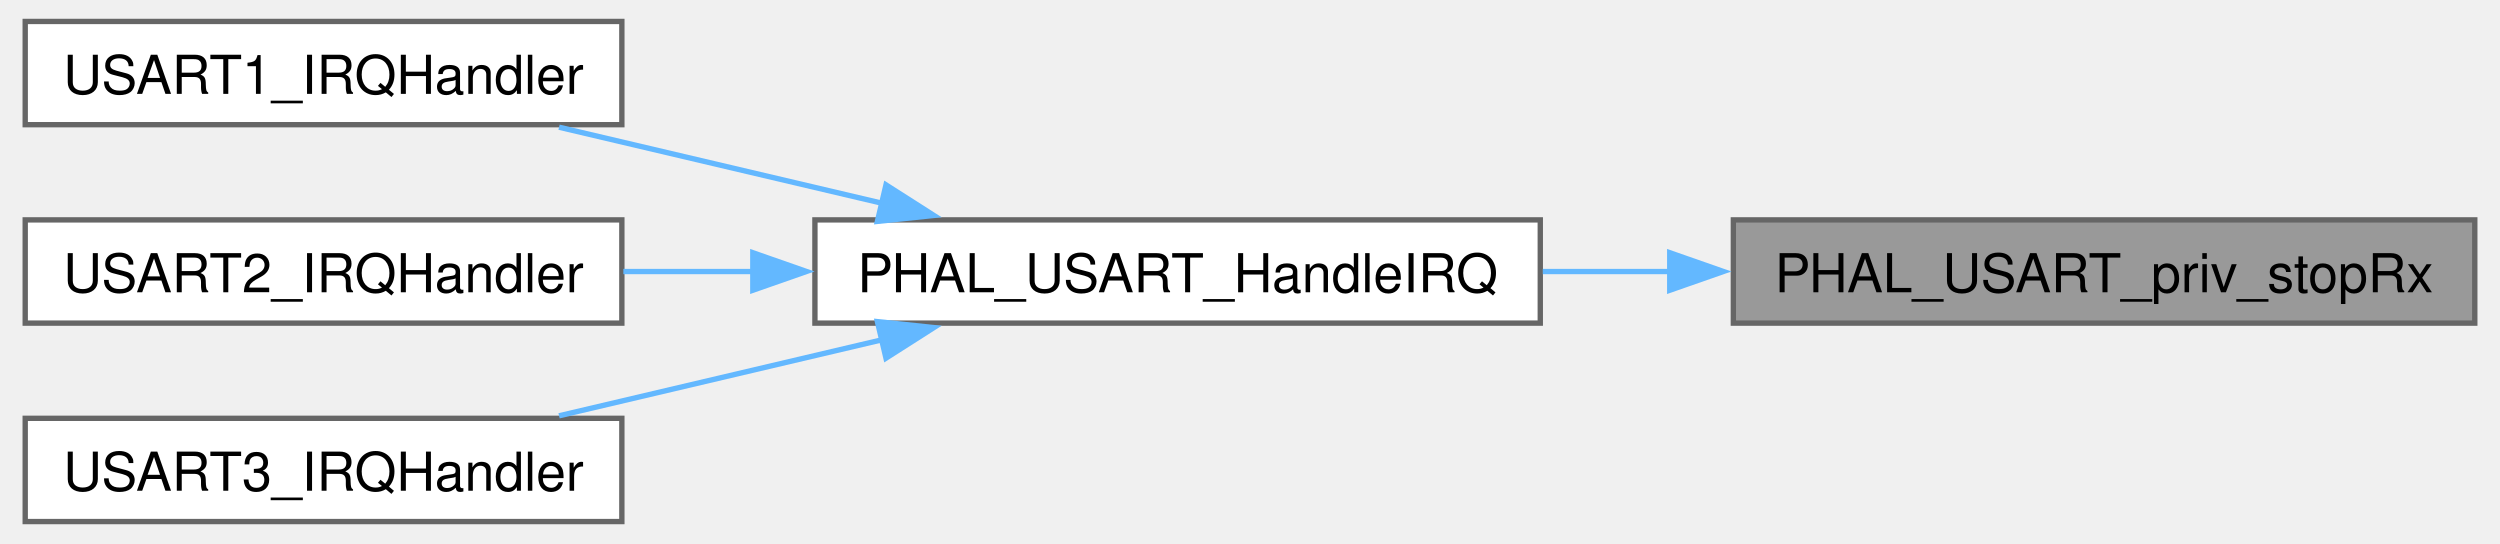
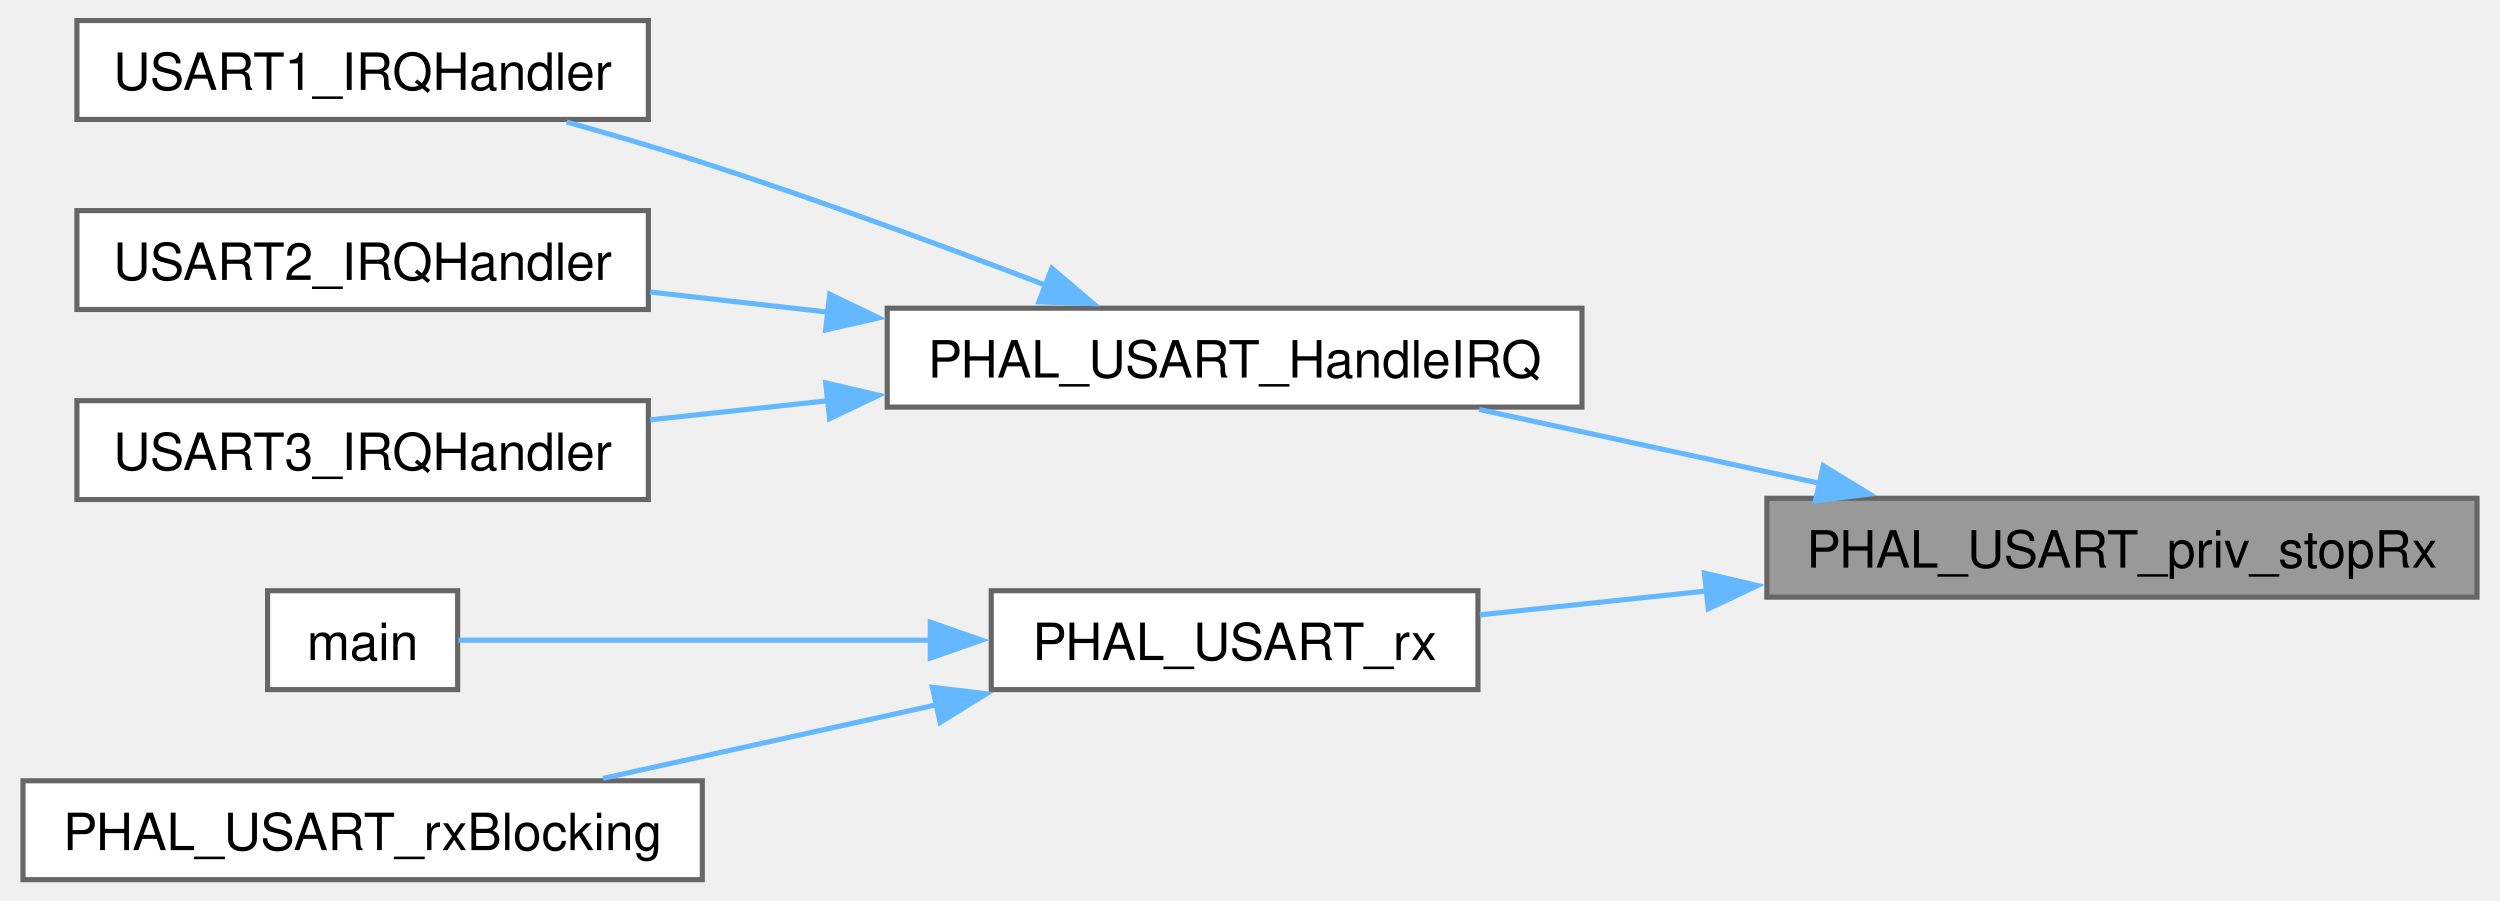
- <svg xmlns="http://www.w3.org/2000/svg" xmlns:xlink="http://www.w3.org/1999/xlink" width="465pt" height="101pt" viewBox="0.00 0.00 464.75 101.25">
-   <g id="graph0" class="graph" transform="scale(1 1) rotate(0) translate(4 97.25)">
+ <svg xmlns="http://www.w3.org/2000/svg" xmlns:xlink="http://www.w3.org/1999/xlink" width="486pt" height="175pt" viewBox="0.00 0.00 485.75 175.25">
+   <g id="graph0" class="graph" transform="scale(1 1) rotate(0) translate(4 171.25)">
    <g id="Node000001" class="node">
      <g id="a_Node000001">
-         <a xlink:title="Disable the receiver (CR1.RE) — used to end a one-shot reception.">
-           <polygon fill="#999999" stroke="#666666" points="456.75,-56.25 318.5,-56.25 318.5,-37 456.75,-37 456.75,-56.25" />
-           <text text-anchor="middle" x="387.62" y="-42.75" font-family="Helvetica,sans-Serif" font-size="10.00">PHAL_USART_priv_stopRx</text>
+         <a xlink:title="Disable the receiver and its DMA request line (CR1.RE, CR3.DMAR).">
+           <polygon fill="#999999" stroke="#666666" points="477.75,-74.25 339.5,-74.25 339.5,-55 477.75,-55 477.75,-74.25" />
+           <text text-anchor="middle" x="408.62" y="-60.75" font-family="Helvetica,sans-Serif" font-size="10.00">PHAL_USART_priv_stopRx</text>
        </a>
      </g>
    </g>
    <g id="Node000002" class="node">
      <g id="a_Node000002">
-         <a xlink:href="phal__G4_2usart_2usart_8c.html#a27c45d01ef8393b2dbfdf1d31f74799d" target="_top" xlink:title="On the IDLE line, finish the frame, re-arm if continuous, and notify the app.">
-           <polygon fill="white" stroke="#666666" points="282.5,-56.25 147.25,-56.25 147.25,-37 282.5,-37 282.5,-56.25" />
-           <text text-anchor="middle" x="214.88" y="-42.75" font-family="Helvetica,sans-Serif" font-size="10.00">PHAL_USART_HandleIRQ</text>
+         <a xlink:href="phal__G4_2usart_2usart_8c.html#a27c45d01ef8393b2dbfdf1d31f74799d" target="_top" xlink:title=" ">
+           <polygon fill="white" stroke="#666666" points="303.5,-111.25 168.25,-111.25 168.25,-92 303.5,-92 303.5,-111.25" />
+           <text text-anchor="middle" x="235.88" y="-97.75" font-family="Helvetica,sans-Serif" font-size="10.00">PHAL_USART_HandleIRQ</text>
        </a>
      </g>
    </g>
    <g id="edge1_Node000001_Node000002" class="edge">
      <g id="a_edge1_Node000001_Node000002">
        <a xlink:title=" ">
-           <path fill="none" stroke="#63b8ff" d="M306.91,-46.62C298.9,-46.62 290.83,-46.62 282.97,-46.62" />
-           <polygon fill="#63b8ff" stroke="#63b8ff" points="306.64,-50.13 316.64,-46.63 306.64,-43.13 306.64,-50.13" />
+           <path fill="none" stroke="#63b8ff" d="M349.93,-77.13C328.29,-81.82 303.99,-87.08 283.48,-91.53" />
+           <polygon fill="#63b8ff" stroke="#63b8ff" points="350.46,-80.59 359.49,-75.06 348.97,-73.75 350.46,-80.59" />
+         </a>
+       </g>
+     </g>
+     <g id="Node000006" class="node">
+       <g id="a_Node000006">
+         <a xlink:href="phal__G4_2usart_2usart_8c.html#a27947ba873516867132ffea0f99b4b2f" target="_top" xlink:title="Start a DMA-based reception, completed on the IDLE line.">
+           <polygon fill="white" stroke="#666666" points="283.25,-56.25 188.5,-56.25 188.5,-37 283.25,-37 283.25,-56.25" />
+           <text text-anchor="middle" x="235.88" y="-42.75" font-family="Helvetica,sans-Serif" font-size="10.00">PHAL_USART_rx</text>
+         </a>
+       </g>
+     </g>
+     <g id="edge5_Node000001_Node000006" class="edge">
+       <g id="a_edge5_Node000001_Node000006">
+         <a xlink:title=" ">
+           <path fill="none" stroke="#63b8ff" d="M328.13,-56.24C312.89,-54.64 297.39,-53 283.6,-51.55" />
+           <polygon fill="#63b8ff" stroke="#63b8ff" points="327.34,-59.68 337.65,-57.25 328.08,-52.72 327.34,-59.68" />
        </a>
      </g>
    </g>
    <g id="Node000003" class="node">
      <g id="a_Node000003">
        <a xlink:href="phal__G4_2usart_2usart_8c.html#a7139cd4baabbbcbab0c1fe6d7d4ae1cc" target="_top" xlink:title=" ">
-           <polygon fill="white" stroke="#666666" points="111.25,-93.25 0,-93.25 0,-74 111.25,-74 111.25,-93.25" />
-           <text text-anchor="middle" x="55.62" y="-79.75" font-family="Helvetica,sans-Serif" font-size="10.00">USART1_IRQHandler</text>
+           <polygon fill="white" stroke="#666666" points="121.75,-167.25 10.5,-167.25 10.5,-148 121.75,-148 121.75,-167.25" />
+           <text text-anchor="middle" x="66.12" y="-153.75" font-family="Helvetica,sans-Serif" font-size="10.00">USART1_IRQHandler</text>
        </a>
      </g>
    </g>
    <g id="edge2_Node000002_Node000003" class="edge">
      <g id="a_edge2_Node000002_Node000003">
        <a xlink:title=" ">
-           <path fill="none" stroke="#63b8ff" d="M159.91,-59.32C140.19,-63.96 118.17,-69.14 99.54,-73.53" />
-           <polygon fill="#63b8ff" stroke="#63b8ff" points="160.5,-62.78 169.43,-57.08 158.9,-55.97 160.5,-62.78" />
+           <path fill="none" stroke="#63b8ff" d="M199.18,-115.69C179.57,-123.2 154.72,-132.37 132.25,-139.62 123.77,-142.36 114.58,-145.06 105.86,-147.5" />
+           <polygon fill="#63b8ff" stroke="#63b8ff" points="200.3,-119.01 208.37,-112.14 197.78,-112.48 200.3,-119.01" />
        </a>
      </g>
    </g>
    <g id="Node000004" class="node">
      <g id="a_Node000004">
        <a xlink:href="phal__G4_2usart_2usart_8c.html#a0ca6fd0e6f77921dd1123539857ba0a8" target="_top" xlink:title=" ">
-           <polygon fill="white" stroke="#666666" points="111.25,-56.25 0,-56.25 0,-37 111.25,-37 111.25,-56.25" />
-           <text text-anchor="middle" x="55.62" y="-42.75" font-family="Helvetica,sans-Serif" font-size="10.00">USART2_IRQHandler</text>
+           <polygon fill="white" stroke="#666666" points="121.75,-130.25 10.5,-130.25 10.5,-111 121.75,-111 121.75,-130.25" />
+           <text text-anchor="middle" x="66.12" y="-116.75" font-family="Helvetica,sans-Serif" font-size="10.00">USART2_IRQHandler</text>
        </a>
      </g>
    </g>
    <g id="edge3_Node000002_Node000004" class="edge">
      <g id="a_edge3_Node000002_Node000004">
        <a xlink:title=" ">
-           <path fill="none" stroke="#63b8ff" d="M135.69,-46.62C127.52,-46.62 119.35,-46.62 111.53,-46.62" />
-           <polygon fill="#63b8ff" stroke="#63b8ff" points="135.67,-50.13 145.67,-46.63 135.67,-43.13 135.67,-50.13" />
+           <path fill="none" stroke="#63b8ff" d="M156.9,-110.46C145.14,-111.79 133.23,-113.14 122.09,-114.4" />
+           <polygon fill="#63b8ff" stroke="#63b8ff" points="157.05,-113.96 166.59,-109.36 156.26,-107.01 157.05,-113.96" />
        </a>
      </g>
    </g>
    <g id="Node000005" class="node">
      <g id="a_Node000005">
        <a xlink:href="phal__G4_2usart_2usart_8c.html#a0d108a3468b2051548183ee5ca2158a0" target="_top" xlink:title=" ">
-           <polygon fill="white" stroke="#666666" points="111.25,-19.25 0,-19.25 0,0 111.25,0 111.25,-19.25" />
-           <text text-anchor="middle" x="55.62" y="-5.75" font-family="Helvetica,sans-Serif" font-size="10.00">USART3_IRQHandler</text>
+           <polygon fill="white" stroke="#666666" points="121.75,-93.25 10.5,-93.25 10.5,-74 121.75,-74 121.75,-93.25" />
+           <text text-anchor="middle" x="66.12" y="-79.75" font-family="Helvetica,sans-Serif" font-size="10.00">USART3_IRQHandler</text>
        </a>
      </g>
    </g>
    <g id="edge4_Node000002_Node000005" class="edge">
      <g id="a_edge4_Node000002_Node000005">
        <a xlink:title=" ">
-           <path fill="none" stroke="#63b8ff" d="M159.91,-33.93C140.19,-29.29 118.17,-24.11 99.54,-19.72" />
-           <polygon fill="#63b8ff" stroke="#63b8ff" points="158.9,-37.28 169.43,-36.17 160.5,-30.47 158.9,-37.28" />
+           <path fill="none" stroke="#63b8ff" d="M156.9,-93.26C145.14,-92 133.23,-90.72 122.09,-89.52" />
+           <polygon fill="#63b8ff" stroke="#63b8ff" points="156.27,-96.71 166.59,-94.3 157.02,-89.75 156.27,-96.71" />
+         </a>
+       </g>
+     </g>
+     <g id="Node000007" class="node">
+       <g id="a_Node000007">
+         <a xlink:href="torque__vector_2main_8c.html#a840291bc02cba5474a4cb46a9b9566fe" target="_top" xlink:title=" ">
+           <polygon fill="white" stroke="#666666" points="84.62,-56.25 47.62,-56.25 47.62,-37 84.62,-37 84.62,-56.25" />
+           <text text-anchor="middle" x="66.12" y="-42.75" font-family="Helvetica,sans-Serif" font-size="10.00">main</text>
+         </a>
+       </g>
+     </g>
+     <g id="edge6_Node000006_Node000007" class="edge">
+       <g id="a_edge6_Node000006_Node000007">
+         <a xlink:title=" ">
+           <path fill="none" stroke="#63b8ff" d="M176.98,-46.62C144.62,-46.62 106.55,-46.62 84.78,-46.62" />
+           <polygon fill="#63b8ff" stroke="#63b8ff" points="176.63,-50.13 186.63,-46.63 176.63,-43.13 176.63,-50.13" />
+         </a>
+       </g>
+     </g>
+     <g id="Node000008" class="node">
+       <g id="a_Node000008">
+         <a xlink:href="phal__G4_2usart_2usart_8c.html#a95a3699af2ac8f96cffbfb71d9debccd" target="_top" xlink:title="Receive data, blocking until a one-shot reception completes.">
+           <polygon fill="white" stroke="#666666" points="132.25,-19.25 0,-19.25 0,0 132.25,0 132.25,-19.25" />
+           <text text-anchor="middle" x="66.12" y="-5.75" font-family="Helvetica,sans-Serif" font-size="10.00">PHAL_USART_rxBlocking</text>
+         </a>
+       </g>
+     </g>
+     <g id="edge7_Node000006_Node000008" class="edge">
+       <g id="a_edge7_Node000006_Node000008">
+         <a xlink:title=" ">
+           <path fill="none" stroke="#63b8ff" d="M177.9,-34.06C156.71,-29.38 132.97,-24.15 112.91,-19.72" />
+           <polygon fill="#63b8ff" stroke="#63b8ff" points="177.04,-37.45 187.56,-36.19 178.55,-30.62 177.04,-37.45" />
        </a>
      </g>
    </g>
  </g>
</svg>
